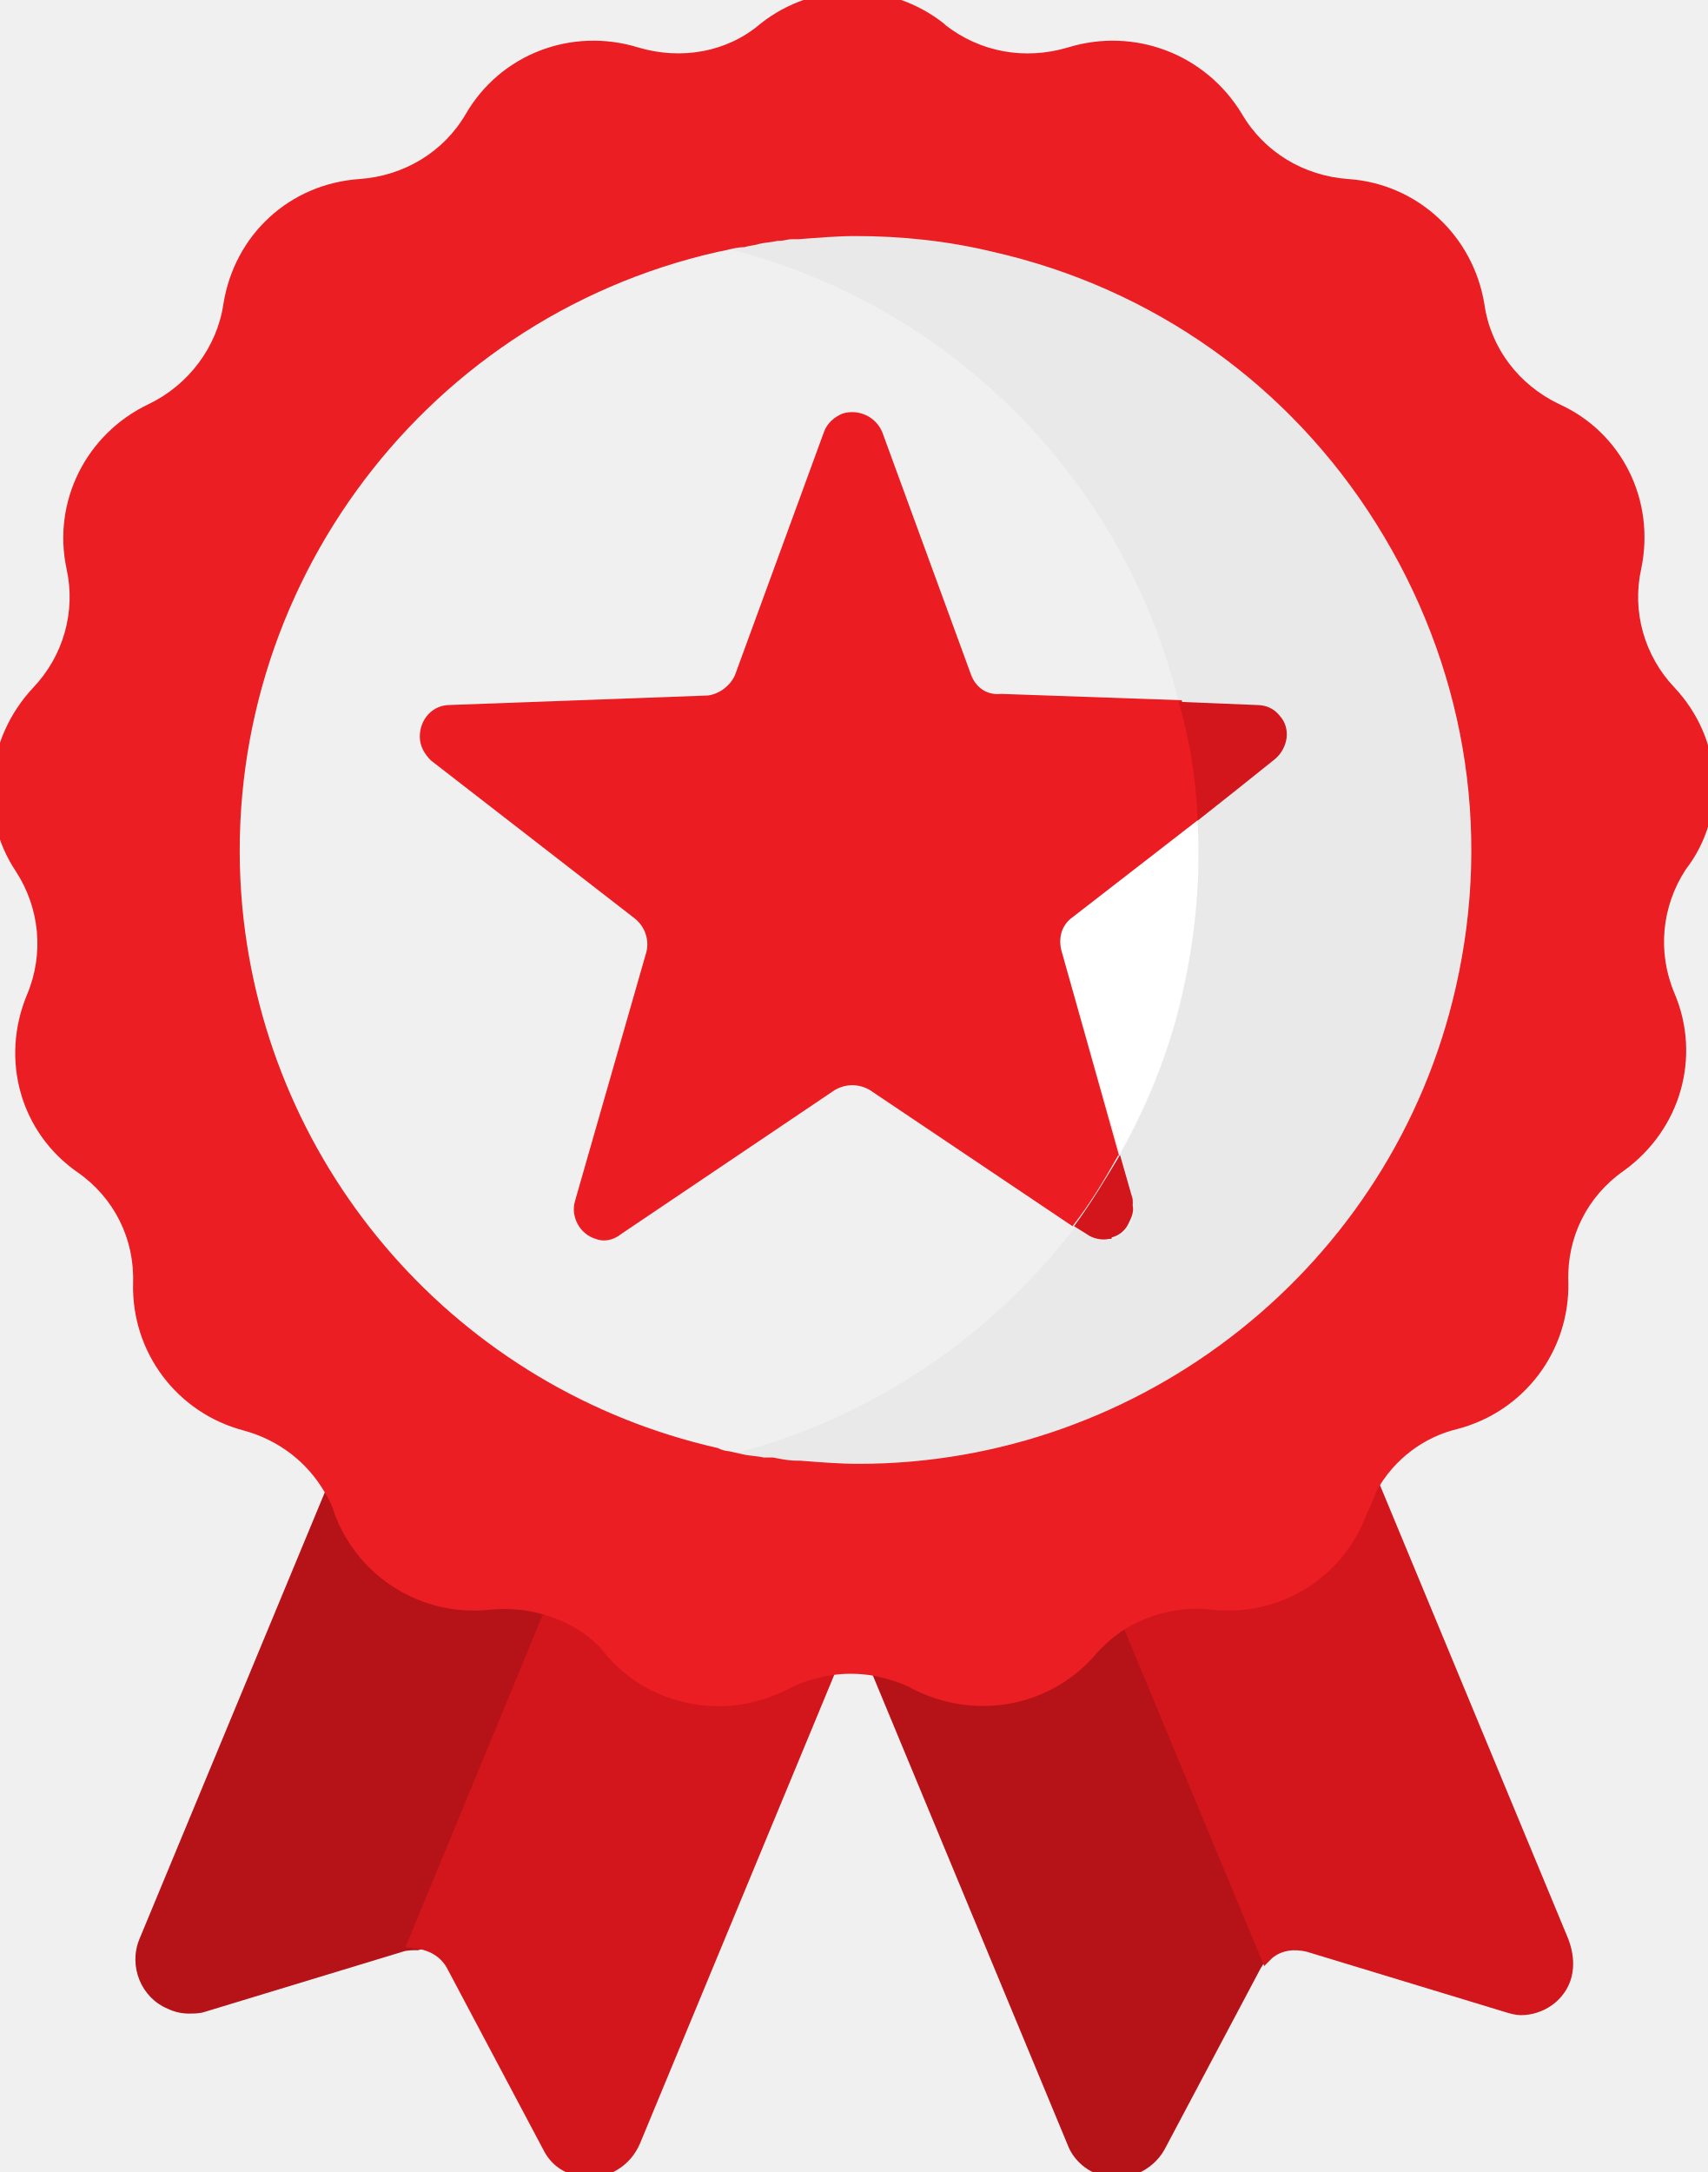
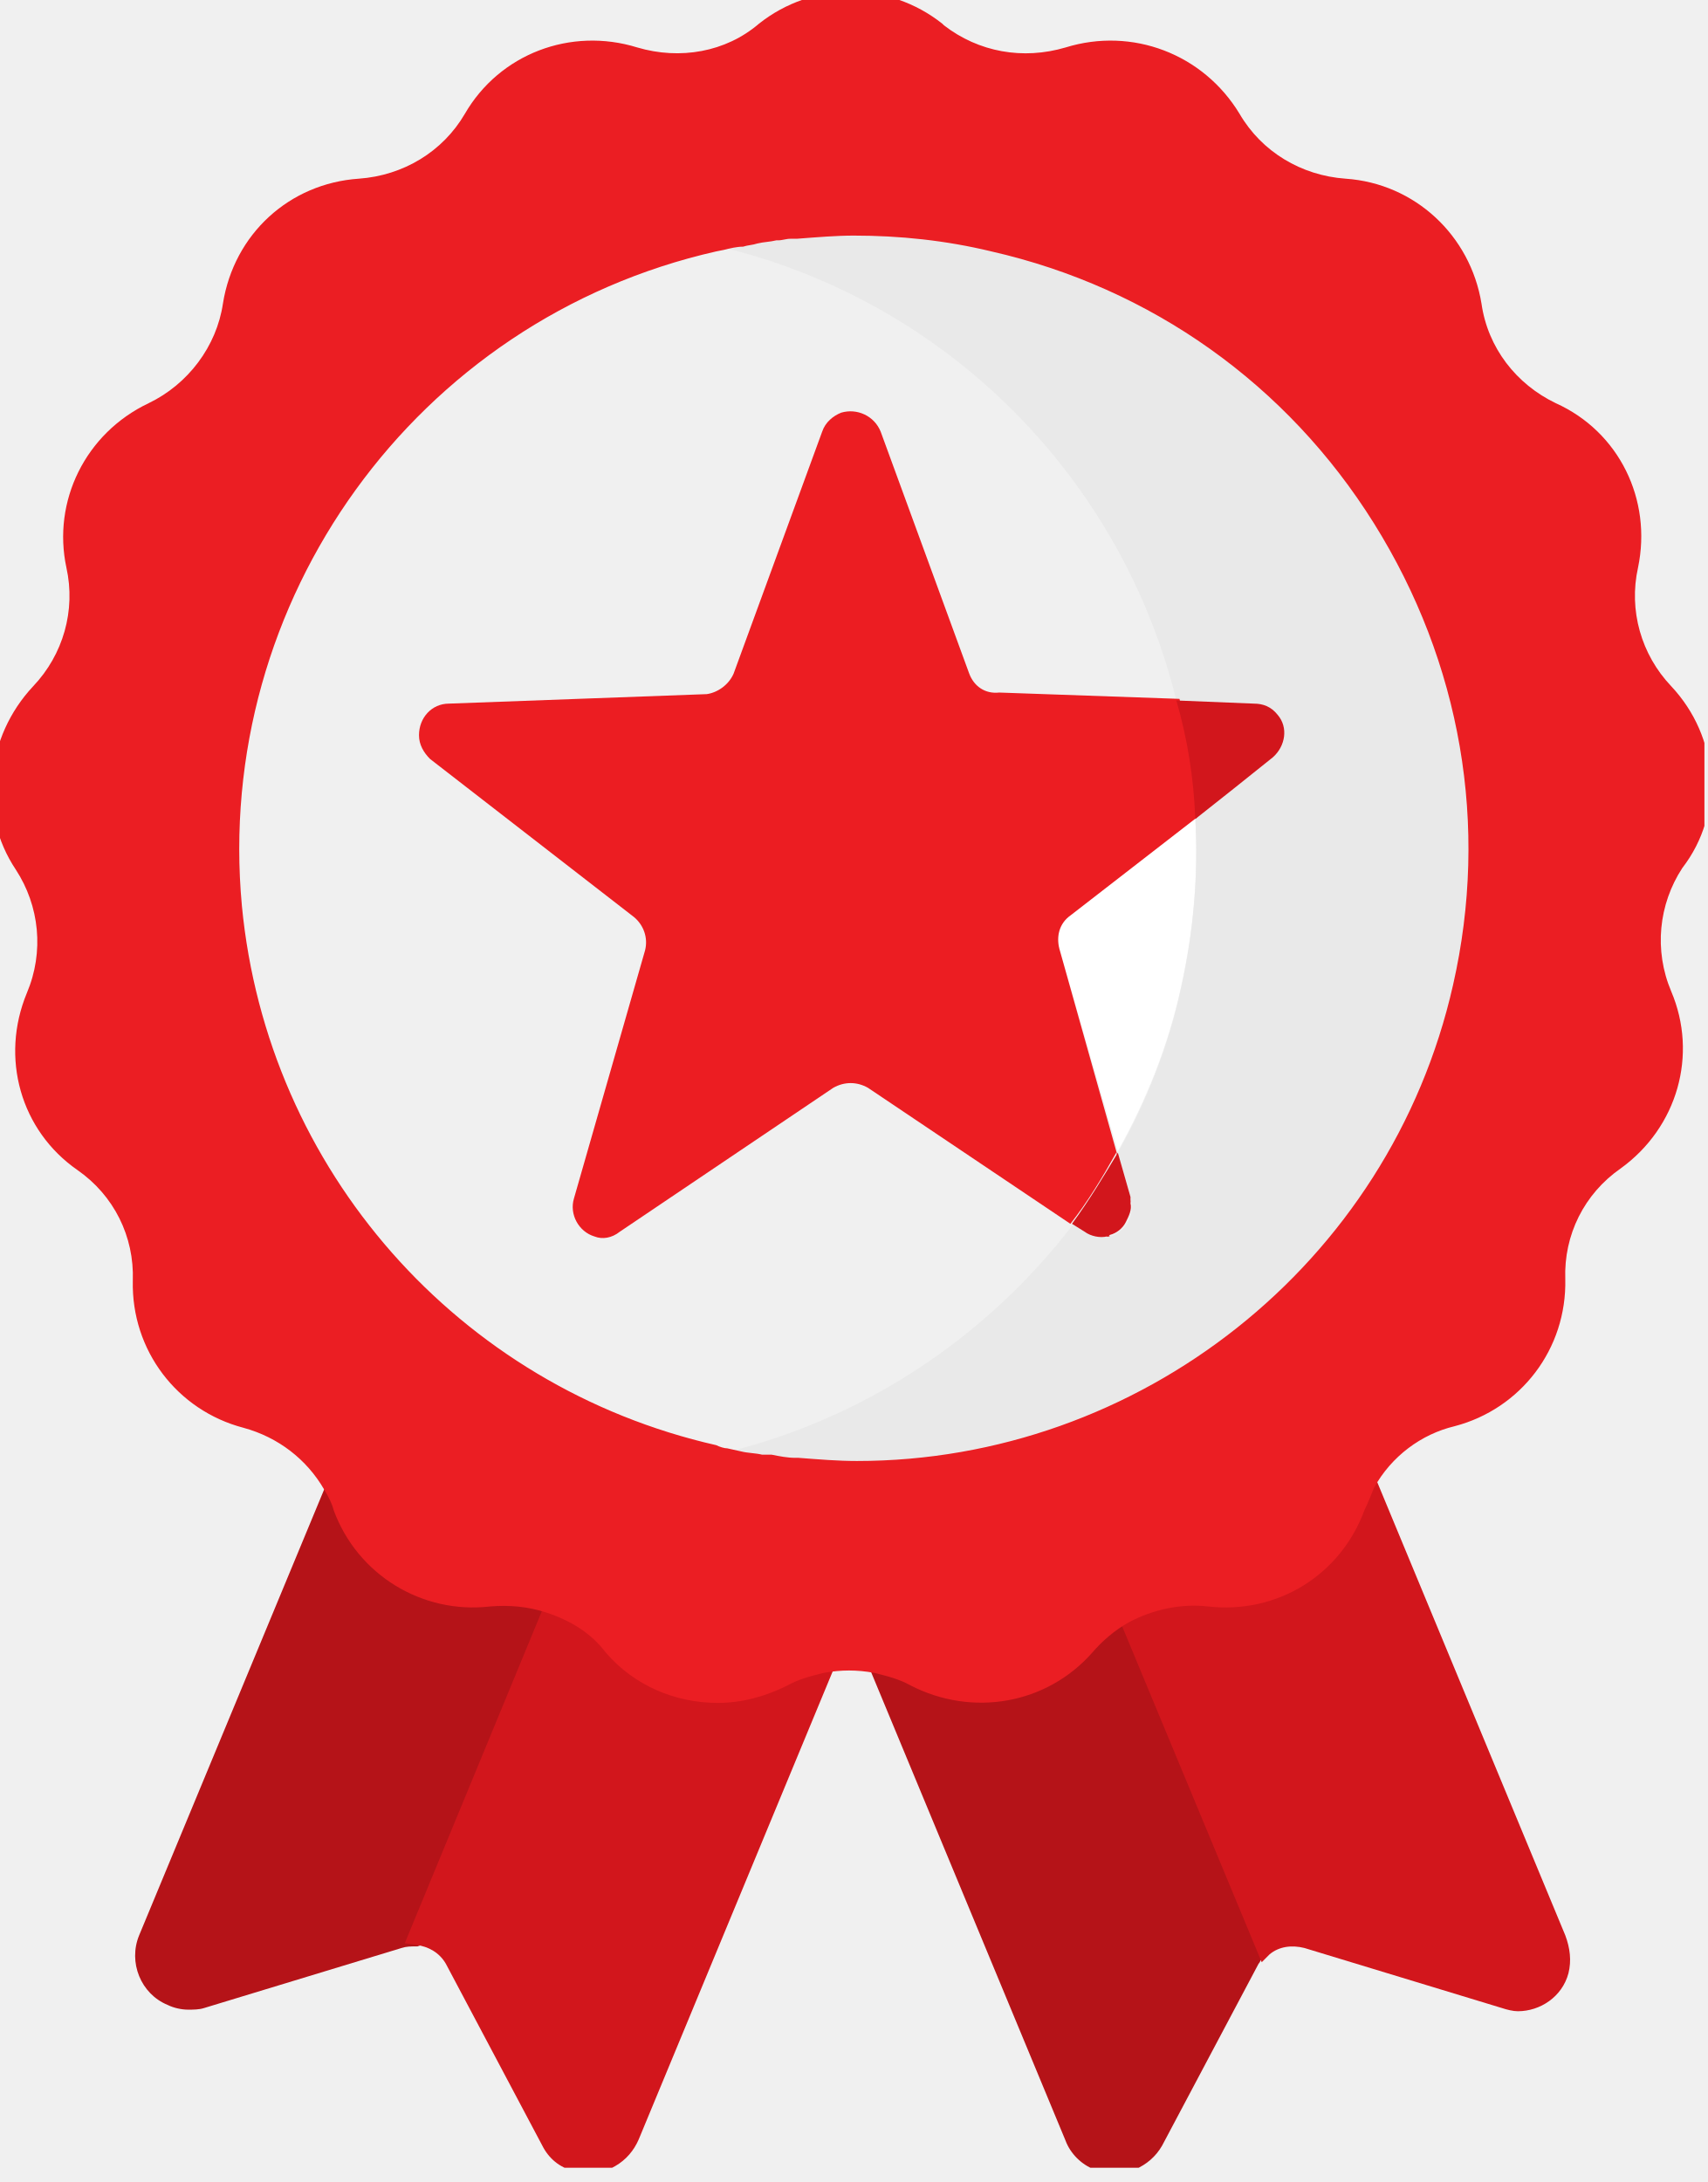
- <svg xmlns="http://www.w3.org/2000/svg" class="featured-item-icon" version="1.1" id="Layer_1" x="0px" y="0px" viewBox="0 0 107.8 137.1" style="enable-background:new 0 0 107.8 137.1;" xml:space="preserve">
-   <style type="text/css">
- 	.st0{fill:#B51318;}
- 	.st1{fill:#D2161C;}
- 	.st2{fill:#FFFFFF;}
- 	.st3{fill:#E9E9E9;}
- 	.st4{fill:#EC1D22;}
- 	.st5{fill:#EB1E23;}
- </style>
-   <path class="st0" d="M35.1,101.3c-1.3-0.4-2.7-0.6-4-0.4c-3.9,0.5-7.5-1.8-8.9-5.5c-0.2-0.5-0.4-1-0.7-1.5L21,93L8.8,122.4  c-0.7,1.7,0.1,3.7,1.8,4.4c0.4,0.2,0.9,0.3,1.3,0.3c0.3,0,0.7,0,1-0.1l12.5-3.8c0.3-0.1,0.6-0.1,0.9-0.1l0.1,0l0.3-0.1l8.9-21.4  L35.1,101.3z" />
-   <path class="st1" d="M52.1,105c-0.9,0.2-1.8,0.5-2.6,0.9c-3.5,1.8-7.7,1-10.3-1.9c-1.1-1.3-2.6-2.2-4.2-2.8l-0.4-0.1l-9,21.8  l0.7,0.1c0.8,0.1,1.5,0.5,1.9,1.2l6.1,11.5c0.4,0.8,1.1,1.4,2,1.6c0.3,0.1,0.7,0.1,1,0.1c0.5,0,1.1-0.1,1.6-0.4  c0.7-0.4,1.2-1,1.5-1.7L53,104.9L52.1,105z" />
-   <path class="st0" d="M80.3,122.6l-8.7-21l-0.5,0.3c-1,0.5-1.9,1.2-2.6,2.1c-2.6,3-6.8,3.7-10.3,1.9c-0.8-0.4-1.7-0.7-2.6-0.9  l-0.9-0.2l12.7,30.6c0.3,0.8,1,1.5,1.8,1.8c0.4,0.2,0.9,0.3,1.3,0.3c0.4,0,0.9-0.1,1.3-0.3c0.7-0.3,1.3-0.8,1.7-1.5l6.1-11.5  c0.1-0.1,0.1-0.2,0.2-0.3l0.4-0.4l1.1-0.9H80.3z" />
-   <path class="st1" d="M99,122.4L86.8,93l-0.5,0.9c-0.3,0.6-0.5,1-0.7,1.5c-1.3,3.7-5,6-8.9,5.5h0c-1.9-0.2-3.9,0.2-5.6,1.1l-0.4,0.2  l9.1,21.9l0.5-0.5c0.6-0.5,1.4-0.6,2.2-0.4l12.5,3.8c0.3,0.1,0.7,0.2,1,0.2c1.4,0,2.8-0.9,3.2-2.4C99.4,124,99.3,123.2,99,122.4z" />
-   <path class="st2" d="M67,60l3.7,12.8c1.8-3.2,3.2-6.7,4-10.4c0.8-3.6,1.1-7.2,0.9-10.7l-8,6.2C67,58.5,66.8,59.3,67,60z" />
-   <path class="st2" d="M45.6,15.4c0.4-0.1,0.8-0.2,1.2-0.2C46.4,15.2,46,15.3,45.6,15.4z" />
-   <path class="st2" d="M47.7,15c0.4-0.1,0.8-0.1,1.2-0.2C48.5,14.9,48.1,14.9,47.7,15z" />
-   <path class="st2" d="M50.2,14.6c-0.1,0-0.3,0-0.4,0C50,14.7,50.1,14.7,50.2,14.6C50.2,14.7,50.2,14.7,50.2,14.6z" />
-   <path class="st2" d="M46.8,92.3c-0.2,0-0.4-0.1-0.5-0.1C46.4,92.2,46.6,92.2,46.8,92.3z" />
-   <path class="st2" d="M50.2,92.8C50.2,92.8,50.2,92.8,50.2,92.8c0,0-0.1,0-0.1,0C50.1,92.7,50.2,92.7,50.2,92.8z" />
-   <path class="st2" d="M48.6,92.6c-0.1,0-0.3,0-0.4-0.1C48.3,92.5,48.4,92.5,48.6,92.6z" />
-   <path class="st3" d="M62.6,15.5c-2.9-0.7-5.8-1-8.7-1l0,0c-1.2,0-2.4,0.1-3.7,0.2c-0.1,0-0.3,0-0.4,0c-0.3,0-0.6,0.1-0.9,0.1  c-0.4,0.1-0.8,0.1-1.2,0.2c-0.3,0-0.6,0.1-0.9,0.2c-0.4,0.1-0.8,0.1-1.2,0.2c-0.2,0-0.3,0.1-0.5,0.1c0,0,0,0,0,0  c14.9,3.4,25.9,14.9,29.3,28.8l0,0c0,0,0,0,0,0l4.9,0.2h0c0.6,0,1.1,0.3,1.5,0.7c0.7,0.8,0.5,2.1-0.3,2.7l-2.5,2c0,0,0,0,0,0  l-2.4,1.9c0.2,3.5-0.1,7.1-0.9,10.7c-0.8,3.7-2.2,7.2-4,10.4l0.8,2.9c0,0.1,0.1,0.3,0.1,0.4c0,0,0,0,0,0c0,0.4-0.1,0.8-0.3,1.2  c-0.3,0.4-0.6,0.6-1,0.8c0,0,0,0,0,0c-0.1,0-0.1,0-0.2,0c0,0,0,0,0,0c-0.5,0.1-1,0-1.4-0.3l-0.8-0.5c-5.5,7.2-13.4,12.5-22.6,14.6  c0,0,0,0,0,0c0.4,0.1,0.7,0.1,1.1,0.2c0.2,0,0.4,0.1,0.5,0.1c0.5,0.1,0.9,0.2,1.4,0.2c0.1,0,0.3,0,0.4,0.1c0.5,0.1,1,0.1,1.5,0.2  c0,0,0.1,0,0.1,0c19.3,1.8,37.5-10.9,41.9-30.3C97,41.3,83.7,20.3,62.6,15.5z" />
-   <path class="st4" d="M61.3,42.6l-5.6-15.3c-0.4-1-1.5-1.5-2.5-1.2c-0.5,0.2-1,0.6-1.2,1.2l-5.6,15.3c-0.3,0.7-1,1.2-1.7,1.3  l-16.3,0.6c-1.1,0-1.9,0.9-1.9,2c0,0.6,0.3,1.1,0.7,1.5L40.1,58c0.6,0.5,0.9,1.3,0.7,2.1l-4.5,15.7c-0.3,1,0.3,2.1,1.3,2.4  c0.5,0.2,1.1,0.1,1.6-0.3l13.5-9.1c0.7-0.4,1.5-0.4,2.2,0l0,0l12.8,8.6l0.8,0.5c0.4,0.3,0.9,0.4,1.4,0.3c-0.5,0.1-1,0-1.4-0.3  l-0.8-0.5c1.1-1.4,2-2.9,2.9-4.5l0.8,2.8c0,0.1,0.1,0.3,0.1,0.4c0,0,0,0,0,0c0-0.1,0-0.3-0.1-0.4l-0.8-2.9L67,60  c-0.2-0.8,0-1.6,0.7-2.1l8-6.2l2.4-1.9c0,0,0,0,0,0l-2.4,1.9c-0.1-2.5-0.5-5-1.1-7.5l0,0l-11.4-0.4C62.3,43.9,61.6,43.4,61.3,42.6z" />
-   <path class="st4" d="M70,78.2c0.1,0,0.1,0,0.2,0c0,0,0,0,0,0C70.1,78.1,70,78.1,70,78.2z" />
-   <path class="st1" d="M71.5,75.7l-0.8-2.8c-0.9,1.5-1.8,3-2.9,4.5l0.8,0.5c0.4,0.3,1,0.4,1.4,0.3c0,0,0,0,0,0c0.1,0,0.1,0,0.2-0.1  c0.4-0.1,0.8-0.4,1-0.8c0.2-0.4,0.4-0.8,0.3-1.2C71.5,76,71.5,75.9,71.5,75.7z" />
-   <path class="st1" d="M75.6,51.8l2.4-1.9l2.5-2c0.8-0.7,1-1.9,0.3-2.7c-0.4-0.5-0.9-0.7-1.5-0.7h0l-4.9-0.2c0,0,0,0,0,0  C75.1,46.7,75.5,49.2,75.6,51.8z" />
-   <g>
-     <path class="st5" d="M105.7,43.4c-1.9-2-2.7-4.8-2.1-7.5c0.9-4.3-1.2-8.6-5.2-10.4c-2.5-1.2-4.3-3.5-4.7-6.3   c-0.7-4.3-4.2-7.6-8.6-7.9c-2.8-0.2-5.3-1.7-6.7-4.1C76.1,3.4,71.6,1.7,67.4,3c-2.7,0.8-5.5,0.3-7.7-1.4l-0.1-0.1h0   C56.2-1.2,51.4-1.2,48,1.5C45.9,3.3,43,3.8,40.3,3c-4.2-1.3-8.7,0.4-10.9,4.2c-1.4,2.4-3.9,3.9-6.7,4.1c-4.4,0.3-7.9,3.5-8.6,7.9   c-0.4,2.7-2.2,5.1-4.7,6.3c-4,1.9-6.1,6.2-5.2,10.4c0.6,2.7-0.2,5.5-2.1,7.5c-3,3.2-3.5,8-1.1,11.6c1.5,2.3,1.8,5.2,0.7,7.8   c-1.7,4.1-0.4,8.7,3.2,11.2c2.3,1.6,3.6,4.2,3.5,7c-0.1,4.4,2.8,8.2,7,9.3c2.2,0.6,4,2,5.1,3.9c0.3,0.5,0.5,0.9,0.6,1.3   c1.5,4.1,5.6,6.6,9.9,6.1c1.2-0.1,2.4,0,3.6,0.4c1.5,0.5,2.8,1.3,3.7,2.5c1.8,2.1,4.4,3.2,7.1,3.2c1.5,0,3-0.4,4.4-1.1   c0.7-0.4,1.5-0.6,2.3-0.8c1.1-0.2,2.1-0.2,3.2,0c0.8,0.2,1.6,0.4,2.3,0.8c3.9,2,8.6,1.2,11.5-2.1c0.6-0.7,1.4-1.4,2.3-1.9   c1.5-0.8,3.3-1.2,5-1c4.4,0.5,8.4-2,9.9-6.1c0.2-0.4,0.4-0.9,0.6-1.4c1.1-2,3-3.4,5.1-3.9c4.2-1.1,7.1-4.9,7-9.3   c-0.1-2.8,1.2-5.4,3.5-7c3.6-2.6,4.9-7.2,3.2-11.2c-1.1-2.6-0.8-5.5,0.7-7.8C109.1,51.4,108.7,46.6,105.7,43.4z M46,91.6   c-0.2,0-0.5-0.1-0.7-0.2v0C29,87.7,16.9,74,15.3,57.3c-1.8-19.3,11-37.1,30-41.4l0.5-0.1c0.4-0.1,0.8-0.2,1.2-0.2   c0.3-0.1,0.6-0.1,0.9-0.2c0.4-0.1,0.8-0.1,1.2-0.2l0.1,0c0.3,0,0.5-0.1,0.8-0.1l0.3,0l0,0l0.1,0c1.3-0.1,2.5-0.2,3.6-0.2   c2.9,0,5.8,0.3,8.7,1c10.1,2.3,18.7,8.4,24.2,17.2c5.5,8.8,7.3,19.1,5,29.2c-4,17.7-19.9,30.1-37.7,30.1c-1.2,0-2.4-0.1-3.7-0.2   l-0.1,0l-0.1,0l0,0c-0.5,0-1-0.1-1.5-0.2L48.2,92c-0.4-0.1-0.9-0.1-1.3-0.2L46,91.6z" />
+ <svg xmlns="http://www.w3.org/2000/svg" width="108" height="138" viewBox="0 0 108 138" fill="none">
+   <g clip-path="url(#clip0)">
+     <path d="M35.1 101.3C33.8 100.9 32.4 100.7 31.1 100.9C27.2 101.4 23.6 99.1 22.2 95.4C22 94.9 21.8 94.4 21.5 93.9L21 93L8.8 122.4C8.1 124.1 8.9 126.1 10.6 126.8C11 127 11.5 127.1 11.9 127.1C12.2 127.1 12.6 127.1 12.9 127L25.4 123.2C25.7 123.1 26 123.1 26.3 123.1H26.4L26.7 123L35.6 101.6L35.1 101.3Z" fill="#B51318" />
+     <path d="M52.1 105C51.2 105.2 50.3 105.5 49.5 105.9C46 107.7 41.8 106.9 39.2 104C38.1 102.7 36.6 101.8 35 101.2L34.6 101.1L25.6 122.9L26.3 123C27.1 123.1 27.8 123.5 28.2 124.2L34.3 135.7C34.7 136.5 35.4 137.1 36.3 137.3C36.6 137.4 37 137.4 37.3 137.4C37.8 137.4 38.4 137.3 38.9 137C39.6 136.6 40.1 136 40.4 135.3L53 104.9L52.1 105Z" fill="#D2161C" />
+     <path d="M80.3 122.6L71.6 101.6L71.1 101.9C70.1 102.4 69.2 103.1 68.5 104C65.9 107 61.7 107.7 58.2 105.9C57.4 105.5 56.5 105.2 55.6 105L54.7 104.8L67.4 135.4C67.7 136.2 68.4 136.9 69.2 137.2C69.6 137.4 70.1 137.5 70.5 137.5C70.9 137.5 71.4 137.4 71.8 137.2C72.5 136.9 73.1 136.4 73.5 135.7L79.6 124.2C79.7 124.1 79.7 124 79.8 123.9L80.2 123.5L81.3 122.6H80.3V122.6Z" fill="#B51318" />
+     <path d="M99 122.4L86.8 93L86.3 93.9C86 94.5 85.8 94.9 85.6 95.4C84.3 99.1 80.6 101.4 76.7 100.9C74.8 100.7 72.8 101.1 71.1 102L70.7 102.2L79.8 124.1L80.3 123.6C80.9 123.1 81.7 123 82.5 123.2L95 127C95.3 127.1 95.7 127.2 96 127.2C97.4 127.2 98.8 126.3 99.2 124.8C99.4 124 99.3 123.2 99 122.4Z" fill="#D2161C" />
+     <path d="M67 60L70.7 72.8C72.5 69.6 73.9 66.1 74.7 62.4C75.5 58.8 75.8 55.2 75.6 51.7L67.6 57.9C67 58.5 66.8 59.3 67 60Z" fill="white" />
+     <path d="M45.6 15.4C46 15.3 46.4 15.2 46.8 15.2C46.4 15.2 46 15.3 45.6 15.4Z" fill="white" />
+     <path d="M47.7 15C48.1 14.9 48.5 14.9 48.9 14.8C48.5 14.9 48.1 14.9 47.7 15Z" fill="white" />
+     <path d="M50.2 14.6C50.1 14.6 49.9 14.6 49.8 14.6C50 14.7 50.1 14.7 50.2 14.6C50.2 14.7 50.2 14.7 50.2 14.6Z" fill="white" />
+     <path d="M46.8 92.3C46.6 92.3 46.4 92.2 46.3 92.2C46.4 92.2 46.6 92.2 46.8 92.3Z" fill="white" />
+     <path d="M50.2 92.8H50.1C50.1 92.7 50.2 92.7 50.2 92.8Z" fill="white" />
+     <path d="M48.6 92.6C48.5 92.6 48.3 92.6 48.2 92.5C48.3 92.5 48.4 92.5 48.6 92.6Z" fill="white" />
+     <path d="M62.6 15.5C59.7 14.8 56.8 14.5 53.9 14.5C52.7 14.5 51.5 14.6 50.2 14.7C50.1 14.7 49.9 14.7 49.8 14.7C49.5 14.7 49.2 14.8 48.9 14.8C48.5 14.9 48.1 14.9 47.7 15C47.4 15 47.1 15.1 46.8 15.2C46.4 15.3 46 15.3 45.6 15.4C45.4 15.4 45.3 15.5 45.1 15.5C60 18.9 71 30.4 74.4 44.3L79.3 44.5C79.9 44.5 80.4 44.8 80.8 45.2C81.5 46 81.3 47.3 80.5 47.9L78 49.9L75.6 51.8C75.8 55.3 75.5 58.9 74.7 62.5C73.9 66.2 72.5 69.7 70.7 72.9L71.5 75.8C71.5 75.9 71.6 76.1 71.6 76.2C71.6 76.6 71.5 77 71.3 77.4C71 77.8 70.7 78 70.3 78.2C70.2 78.2 70.2 78.2 70.1 78.2C69.6 78.3 69.1 78.2 68.7 77.9L67.9 77.4C62.4 84.6 54.5 89.9 45.3 92C45.7 92.1 46 92.1 46.4 92.2C46.6 92.2 46.8 92.3 46.9 92.3C47.4 92.4 47.8 92.5 48.3 92.5C48.4 92.5 48.6 92.5 48.7 92.6C49.2 92.7 49.7 92.7 50.2 92.8H50.3C69.6 94.6 87.8 81.9 92.2 62.5C97 41.3 83.7 20.3 62.6 15.5Z" fill="#E9E9E9" />
+     <path d="M61.3 42.6L55.7 27.3C55.3 26.3 54.2 25.8 53.2 26.1C52.7 26.3 52.2 26.7 52 27.3L46.4 42.6C46.1 43.3 45.4 43.8 44.7 43.9L28.4 44.5C27.3 44.5 26.5 45.4 26.5 46.5C26.5 47.1 26.8 47.6 27.2 48L40.1 58C40.7 58.5 41 59.3 40.8 60.1L36.3 75.8C36 76.8 36.6 77.9 37.6 78.2C38.1 78.4 38.7 78.3 39.2 77.9L52.7 68.8C53.4 68.4 54.2 68.4 54.9 68.8L67.7 77.4L68.5 77.9C68.9 78.2 69.4 78.3 69.9 78.2C69.4 78.3 68.9 78.2 68.5 77.9L67.7 77.4C68.8 76 69.7 74.5 70.6 72.9L71.4 75.7C71.4 75.8 71.5 76 71.5 76.1C71.5 76 71.5 75.8 71.4 75.7L70.6 72.8L67 60C66.8 59.2 67 58.4 67.7 57.9L75.7 51.7L78.1 49.8L75.7 51.7C75.6 49.2 75.2 46.7 74.6 44.2L63.2 43.8C62.3 43.9 61.6 43.4 61.3 42.6Z" fill="#EC1D22" />
+     <path d="M70 78.2C70.1 78.2 70.1 78.2 70.2 78.2C70.1 78.1 70 78.1 70 78.2Z" fill="#EC1D22" />
+     <path d="M71.5 75.7L70.7 72.9C69.8 74.4 68.9 75.9 67.8 77.4L68.6 77.9C69 78.2 69.6 78.3 70 78.2C70.1 78.2 70.1 78.2 70.2 78.1C70.6 78 71 77.7 71.2 77.3C71.4 76.9 71.6 76.5 71.5 76.1C71.5 76 71.5 75.9 71.5 75.7Z" fill="#D2161C" />
+     <path d="M75.6 51.8L78 49.9L80.5 47.9C81.3 47.2 81.5 46 80.8 45.2C80.4 44.7 79.9 44.5 79.3 44.5L74.4 44.3C75.1 46.7 75.5 49.2 75.6 51.8Z" fill="#D2161C" />
+     <path d="M105.7 43.4C103.8 41.4 103 38.6 103.6 35.9C104.5 31.6 102.4 27.3 98.4 25.5C95.9 24.3 94.1 22 93.7 19.2C93 14.9 89.5 11.6 85.1 11.3C82.3 11.1 79.8 9.6 78.4 7.2C76.1 3.4 71.6 1.7 67.4 3C64.7 3.8 61.9 3.3 59.7 1.6L59.6 1.5C56.2 -1.2 51.4 -1.2 48 1.5C45.9 3.3 43 3.8 40.3 3C36.1 1.7 31.6 3.4 29.4 7.2C28 9.6 25.5 11.1 22.7 11.3C18.3 11.6 14.8 14.8 14.1 19.2C13.7 21.9 11.9 24.3 9.4 25.5C5.4 27.4 3.3 31.7 4.2 35.9C4.8 38.6 4 41.4 2.1 43.4C-0.9 46.6 -1.4 51.4 1 55C2.5 57.3 2.8 60.2 1.7 62.8C0 66.9 1.3 71.5 4.9 74C7.2 75.6 8.5 78.2 8.4 81C8.3 85.4 11.2 89.2 15.4 90.3C17.6 90.9 19.4 92.3 20.5 94.2C20.8 94.7 21 95.1 21.1 95.5C22.6 99.6 26.7 102.1 31 101.6C32.2 101.5 33.4 101.6 34.6 102C36.1 102.5 37.4 103.3 38.3 104.5C40.1 106.6 42.7 107.7 45.4 107.7C46.9 107.7 48.4 107.3 49.8 106.6C50.5 106.2 51.3 106 52.1 105.8C53.2 105.6 54.2 105.6 55.3 105.8C56.1 106 56.9 106.2 57.6 106.6C61.5 108.6 66.2 107.8 69.1 104.5C69.7 103.8 70.5 103.1 71.4 102.6C72.9 101.8 74.7 101.4 76.4 101.6C80.8 102.1 84.8 99.6 86.3 95.5C86.5 95.1 86.7 94.6 86.9 94.1C88 92.1 89.9 90.7 92 90.2C96.2 89.1 99.1 85.3 99 80.9C98.9 78.1 100.2 75.5 102.5 73.9C106.1 71.3 107.4 66.7 105.7 62.7C104.6 60.1 104.9 57.2 106.4 54.9C109.1 51.4 108.7 46.6 105.7 43.4ZM46 91.6C45.8 91.6 45.5 91.5 45.3 91.4C29 87.7 16.9 74 15.3 57.3C13.5 38 26.3 20.2 45.3 15.9L45.8 15.8C46.2 15.7 46.6 15.6 47 15.6C47.3 15.5 47.6 15.5 47.9 15.4C48.3 15.3 48.7 15.3 49.1 15.2H49.2C49.5 15.2 49.7 15.1 50 15.1H50.3H50.4C51.7 15 52.9 14.9 54 14.9C56.9 14.9 59.8 15.2 62.7 15.9C72.8 18.2 81.4 24.3 86.9 33.1C92.4 41.9 94.2 52.2 91.9 62.3C87.9 80 72 92.4 54.2 92.4C53 92.4 51.8 92.3 50.5 92.2H50.4H50.3C49.8 92.2 49.3 92.1 48.8 92H48.2C47.8 91.9 47.3 91.9 46.9 91.8L46 91.6Z" fill="#EB1E23" />
  </g>
+   <defs>
+     <clipPath id="clip0">
+       <rect width="107.8" height="137.1" fill="white" />
+     </clipPath>
+   </defs>
</svg>
